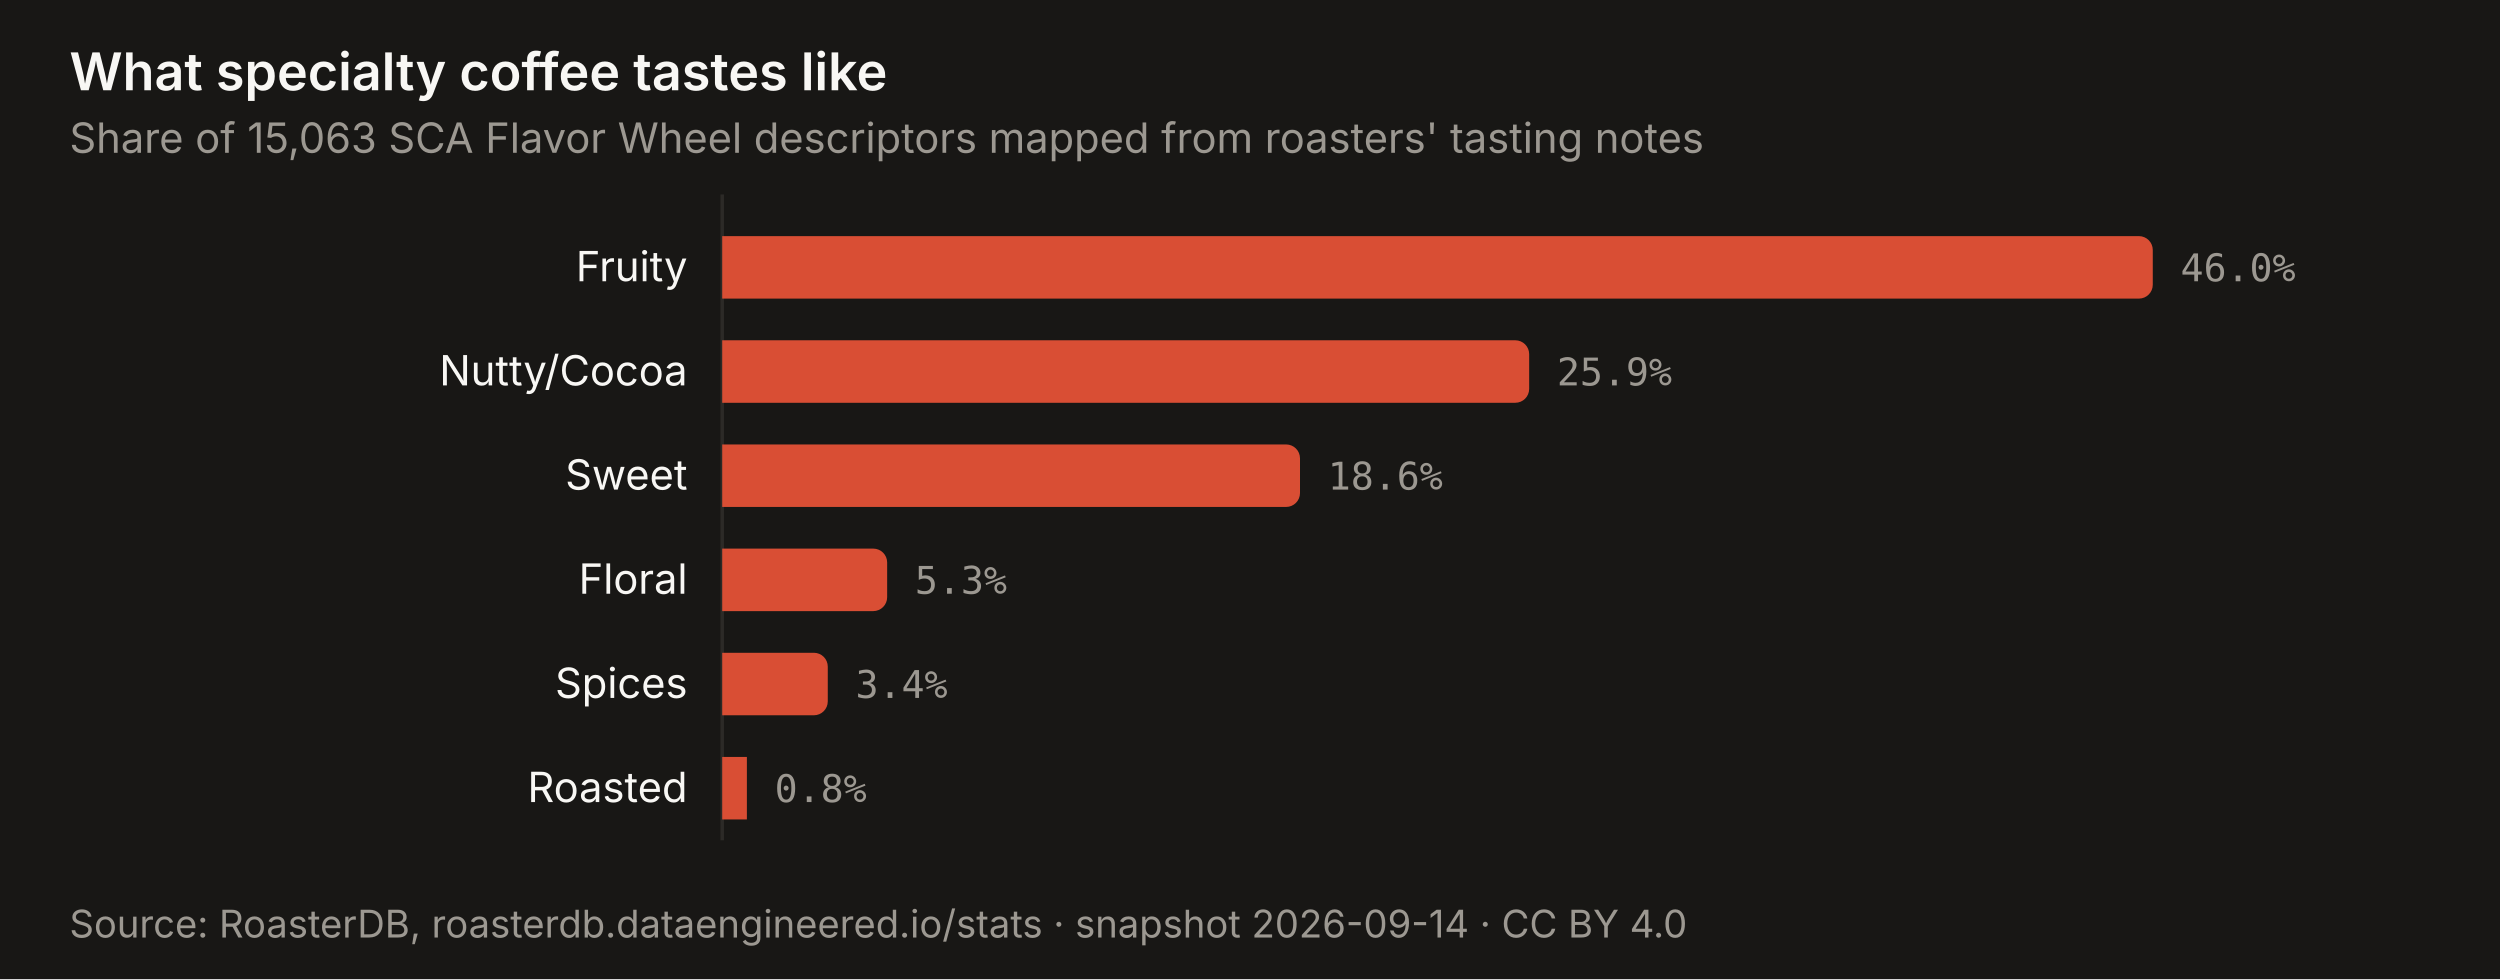
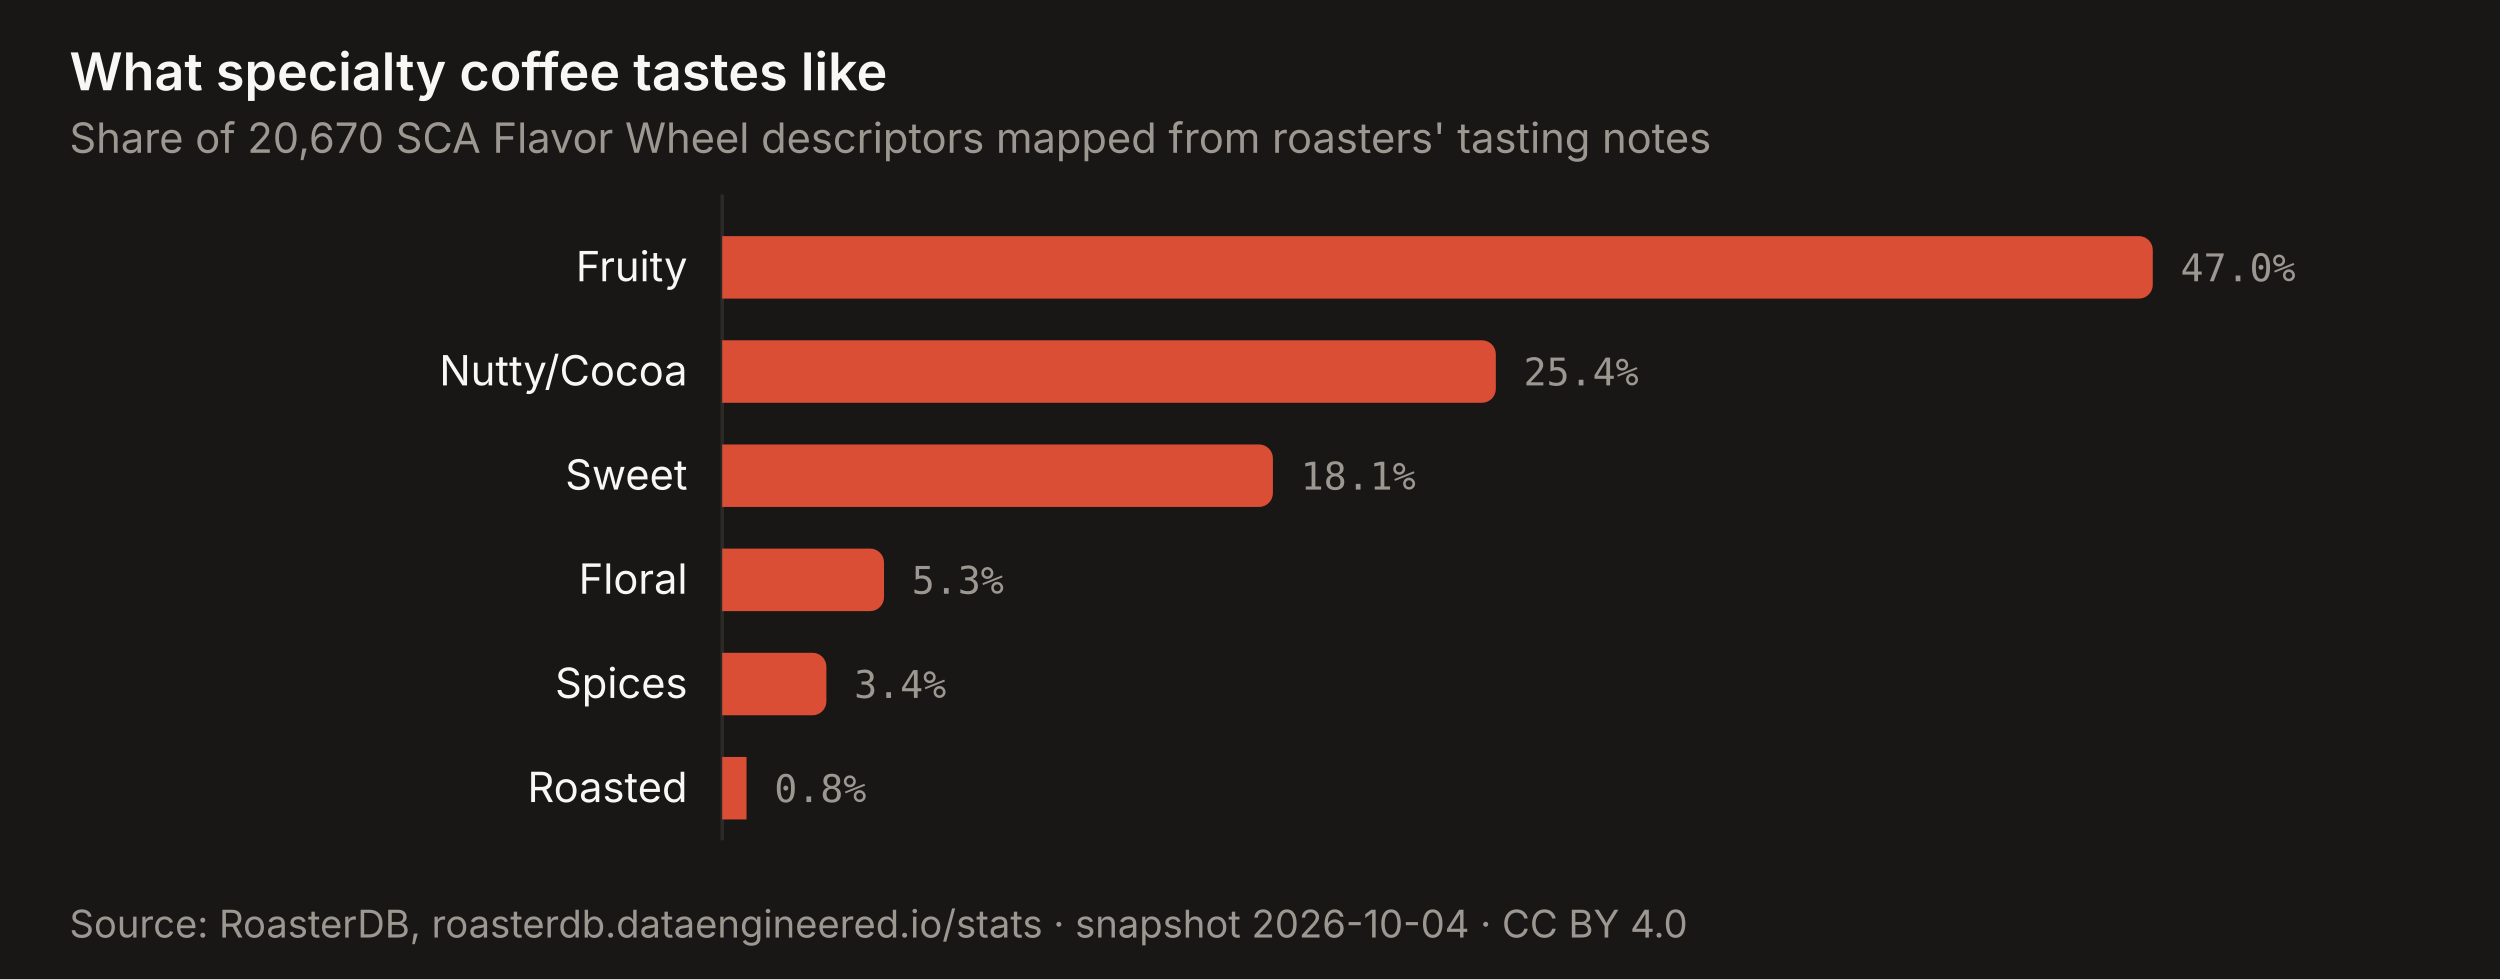
<svg xmlns="http://www.w3.org/2000/svg" viewBox="0 0 720 282" width="720" height="282" role="img" aria-labelledby="t-flavor-families d-flavor-families" font-family="'Outfit', 'Inter', system-ui, -apple-system, 'Segoe UI', sans-serif" font-size="12">
  <rect width="720" height="282" fill="#181715" />
  <text x="20" y="26" font-size="15" font-weight="600" fill="#f8f7f4">What specialty coffee tastes like</text>
-   <text x="20" y="44" font-size="12" fill="#9c9891">Share of 15,063 SCA Flavor Wheel descriptors mapped from roasters' tasting notes</text>
+   <text x="20" y="44" font-size="12" fill="#9c9891">Share of 20,670 SCA Flavor Wheel descriptors mapped from roasters' tasting notes</text>
  <line x1="208" y1="56" x2="208" y2="242" stroke="#2c2a27" stroke-width="1" />
  <g>
    <rect x="0" y="62" width="720" height="30" fill="transparent" />
    <path d="M208 68.0 h408.0 a4 4 0 0 1 4 4 v10 a4 4 0 0 1 -4 4 h-408.0 z" fill="#d94e34" />
    <text x="198" y="81.0" text-anchor="end" fill="#f8f7f4">Fruity</text>
-     <text x="628.0" y="81.0" fill="#9c9891" font-family="'JetBrains Mono', ui-monospace, Menlo, Consolas, monospace" font-size="11">46.0%</text>
+     <text x="628.0" y="81.0" fill="#9c9891" font-family="'JetBrains Mono', ui-monospace, Menlo, Consolas, monospace" font-size="11">47.0%</text>
  </g>
  <g>
    <rect x="0" y="92" width="720" height="30" fill="transparent" />
-     <path d="M208 98.0 h228.4 a4 4 0 0 1 4 4 v10 a4 4 0 0 1 -4 4 h-228.4 z" fill="#d94e34" />
+     <path d="M208 98.0 h218.8 a4 4 0 0 1 4 4 v10 a4 4 0 0 1 -4 4 h-218.8 z" fill="#d94e34" />
    <text x="198" y="111.0" text-anchor="end" fill="#f8f7f4">Nutty/Cocoa</text>
-     <text x="448.4" y="111.0" fill="#9c9891" font-family="'JetBrains Mono', ui-monospace, Menlo, Consolas, monospace" font-size="11">25.9%</text>
+     <text x="438.8" y="111.0" fill="#9c9891" font-family="'JetBrains Mono', ui-monospace, Menlo, Consolas, monospace" font-size="11">25.4%</text>
  </g>
  <g>
    <rect x="0" y="122" width="720" height="30" fill="transparent" />
-     <path d="M208 128.0 h162.4 a4 4 0 0 1 4 4 v10 a4 4 0 0 1 -4 4 h-162.4 z" fill="#d94e34" />
+     <path d="M208 128.0 h154.6 a4 4 0 0 1 4 4 v10 a4 4 0 0 1 -4 4 h-154.6 z" fill="#d94e34" />
    <text x="198" y="141.0" text-anchor="end" fill="#f8f7f4">Sweet</text>
-     <text x="382.4" y="141.0" fill="#9c9891" font-family="'JetBrains Mono', ui-monospace, Menlo, Consolas, monospace" font-size="11">18.6%</text>
+     <text x="374.6" y="141.0" fill="#9c9891" font-family="'JetBrains Mono', ui-monospace, Menlo, Consolas, monospace" font-size="11">18.1%</text>
  </g>
  <g>
    <rect x="0" y="152" width="720" height="30" fill="transparent" />
-     <path d="M208 158.0 h43.5 a4 4 0 0 1 4 4 v10 a4 4 0 0 1 -4 4 h-43.5 z" fill="#d94e34" />
+     <path d="M208 158.0 h42.6 a4 4 0 0 1 4 4 v10 a4 4 0 0 1 -4 4 h-42.6 z" fill="#d94e34" />
    <text x="198" y="171.0" text-anchor="end" fill="#f8f7f4">Floral</text>
-     <text x="263.5" y="171.0" fill="#9c9891" font-family="'JetBrains Mono', ui-monospace, Menlo, Consolas, monospace" font-size="11">5.3%</text>
+     <text x="262.6" y="171.0" fill="#9c9891" font-family="'JetBrains Mono', ui-monospace, Menlo, Consolas, monospace" font-size="11">5.3%</text>
  </g>
  <g>
    <rect x="0" y="182" width="720" height="30" fill="transparent" />
-     <path d="M208 188.0 h26.4 a4 4 0 0 1 4 4 v10 a4 4 0 0 1 -4 4 h-26.4 z" fill="#d94e34" />
+     <path d="M208 188.0 h26.0 a4 4 0 0 1 4 4 v10 a4 4 0 0 1 -4 4 h-26.0 z" fill="#d94e34" />
    <text x="198" y="201.0" text-anchor="end" fill="#f8f7f4">Spices</text>
-     <text x="246.4" y="201.0" fill="#9c9891" font-family="'JetBrains Mono', ui-monospace, Menlo, Consolas, monospace" font-size="11">3.4%</text>
+     <text x="246.0" y="201.0" fill="#9c9891" font-family="'JetBrains Mono', ui-monospace, Menlo, Consolas, monospace" font-size="11">3.4%</text>
  </g>
  <g>
    <rect x="0" y="212" width="720" height="30" fill="transparent" />
-     <rect x="208" y="218.0" width="7.1" height="18" fill="#d94e34" />
+     <rect x="208" y="218.0" width="7.0" height="18" fill="#d94e34" />
    <text x="198" y="231.0" text-anchor="end" fill="#f8f7f4">Roasted</text>
-     <text x="223.1" y="231.0" fill="#9c9891" font-family="'JetBrains Mono', ui-monospace, Menlo, Consolas, monospace" font-size="11">0.8%</text>
+     <text x="223.0" y="231.0" fill="#9c9891" font-family="'JetBrains Mono', ui-monospace, Menlo, Consolas, monospace" font-size="11">0.8%</text>
  </g>
-   <text x="20" y="270" font-size="11" fill="#9c9891">Source: RoasterDB, roasterdb.dataengineered.io/stats · snapshot 2026-09-14 · CC BY 4.0</text>
+   <text x="20" y="270" font-size="11" fill="#9c9891">Source: RoasterDB, roasterdb.dataengineered.io/stats · snapshot 2026-10-04 · CC BY 4.0</text>
</svg>
